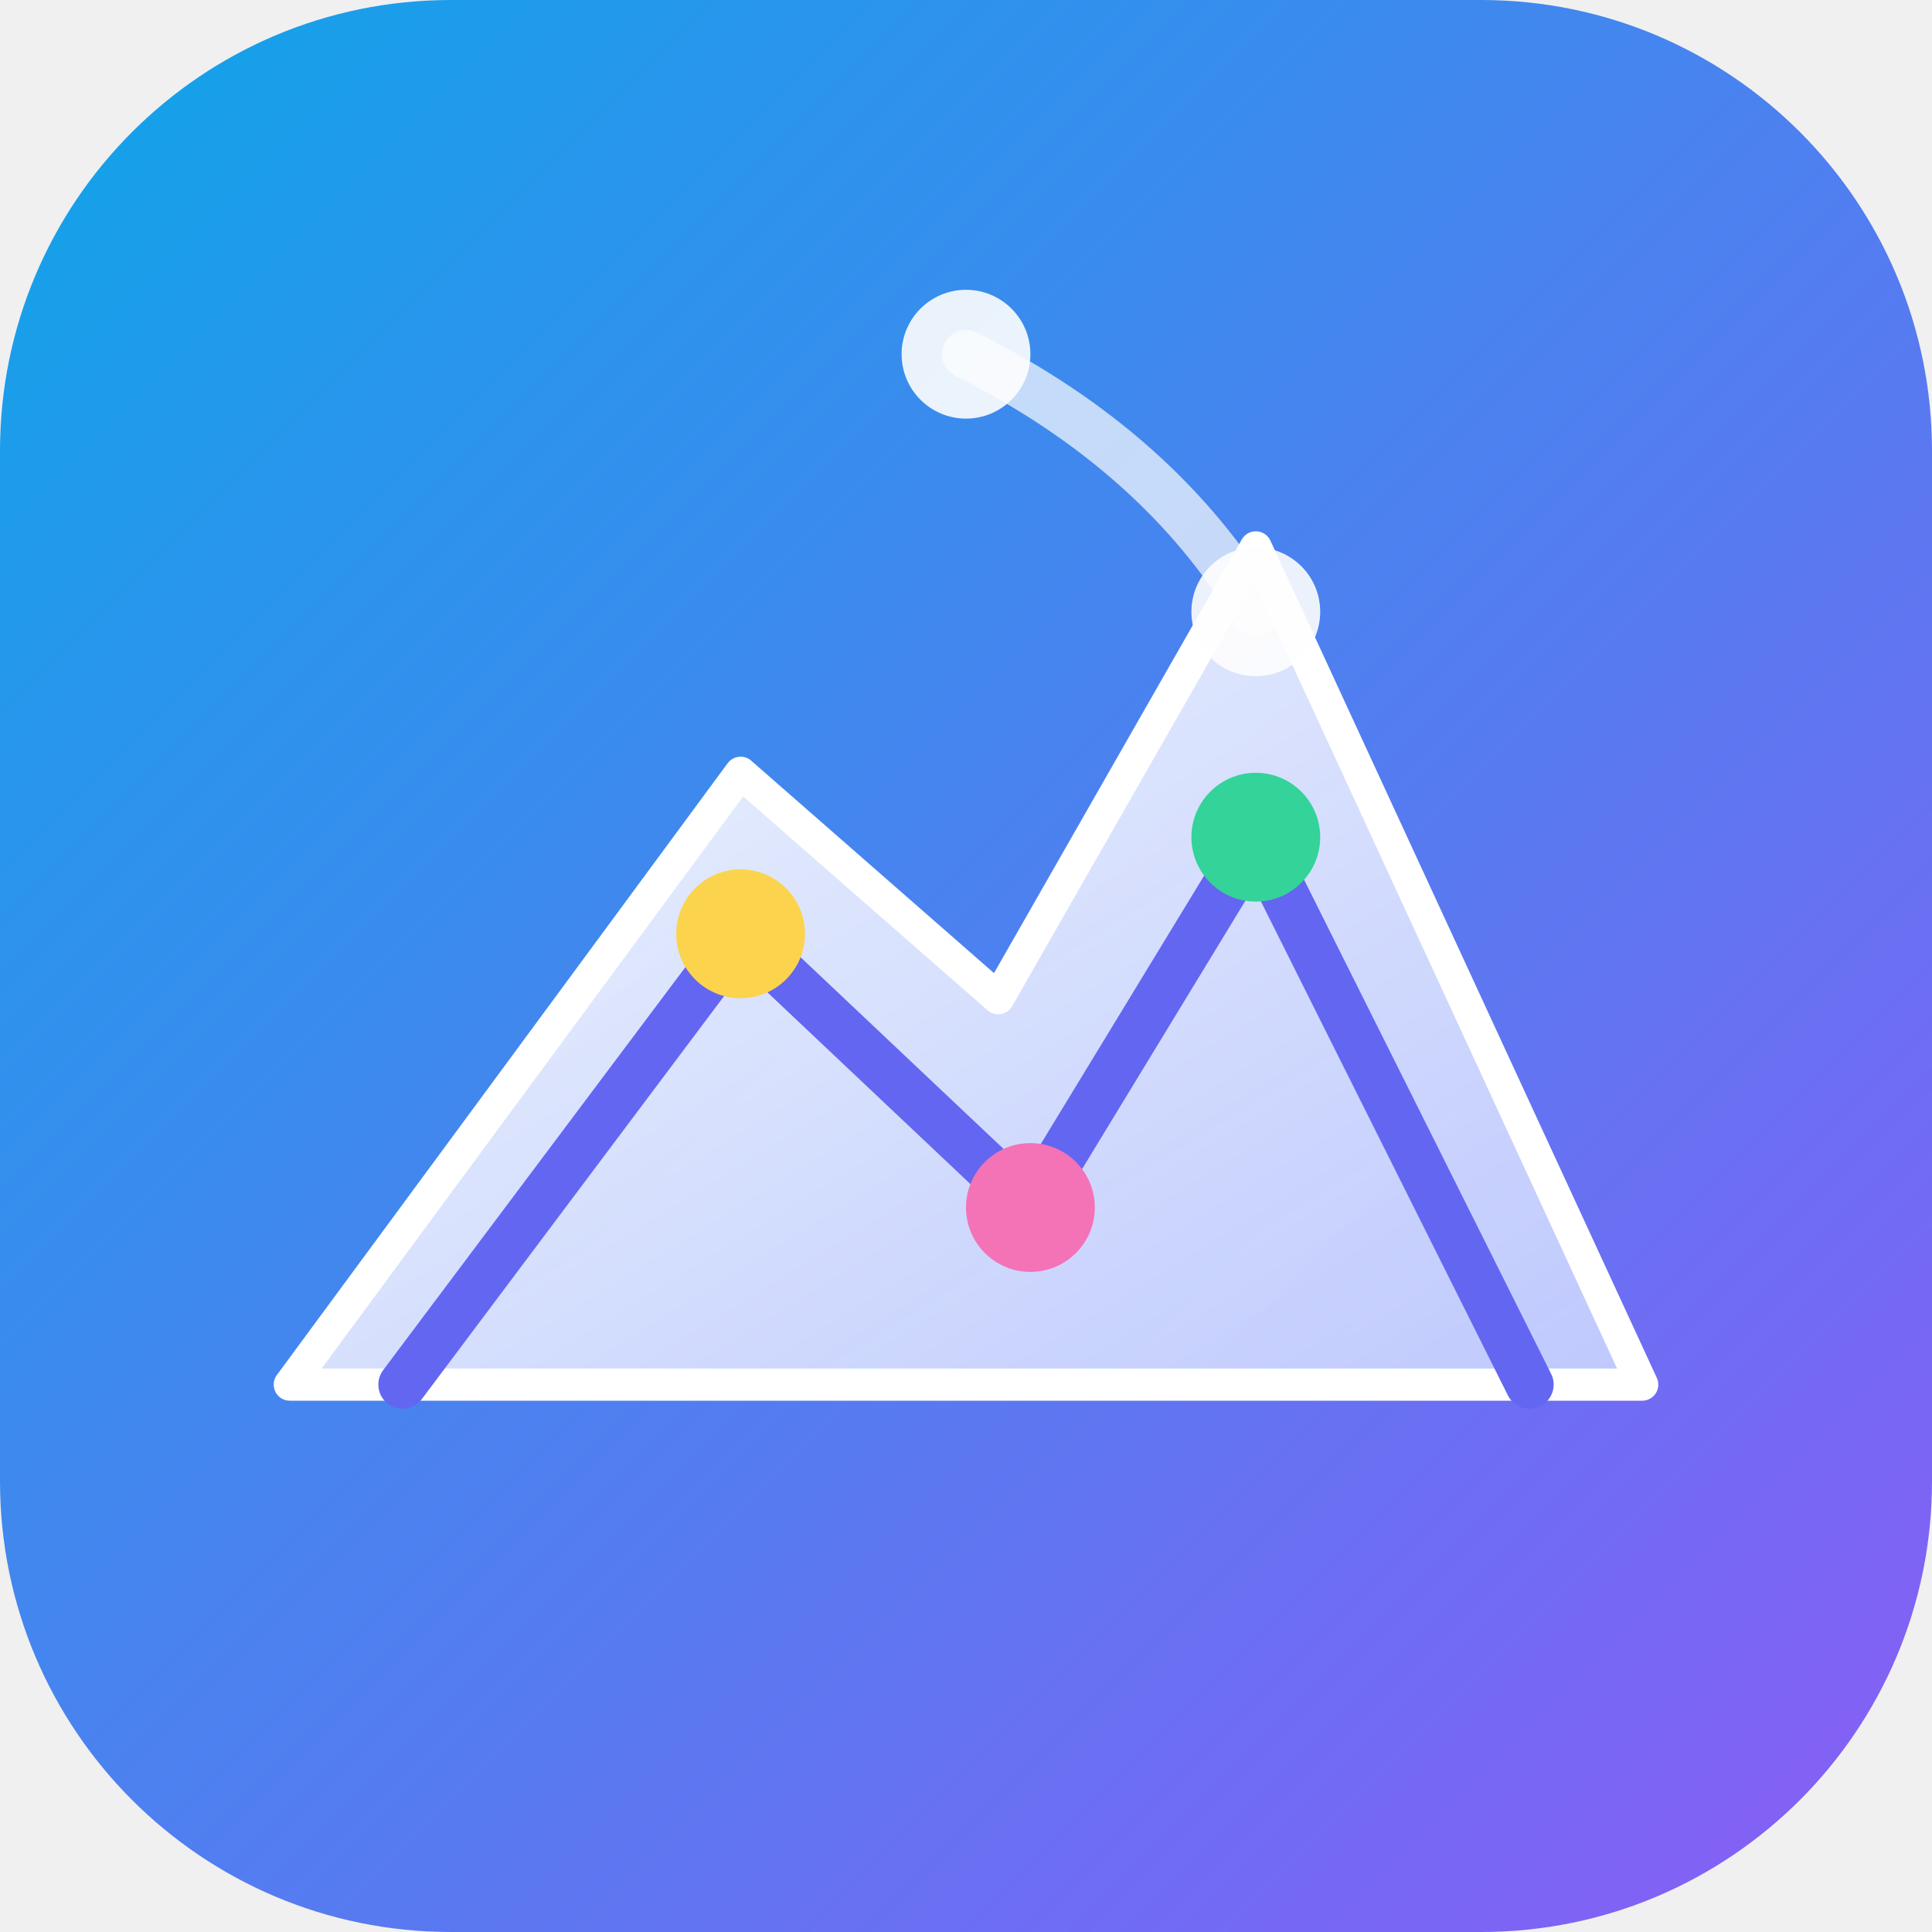
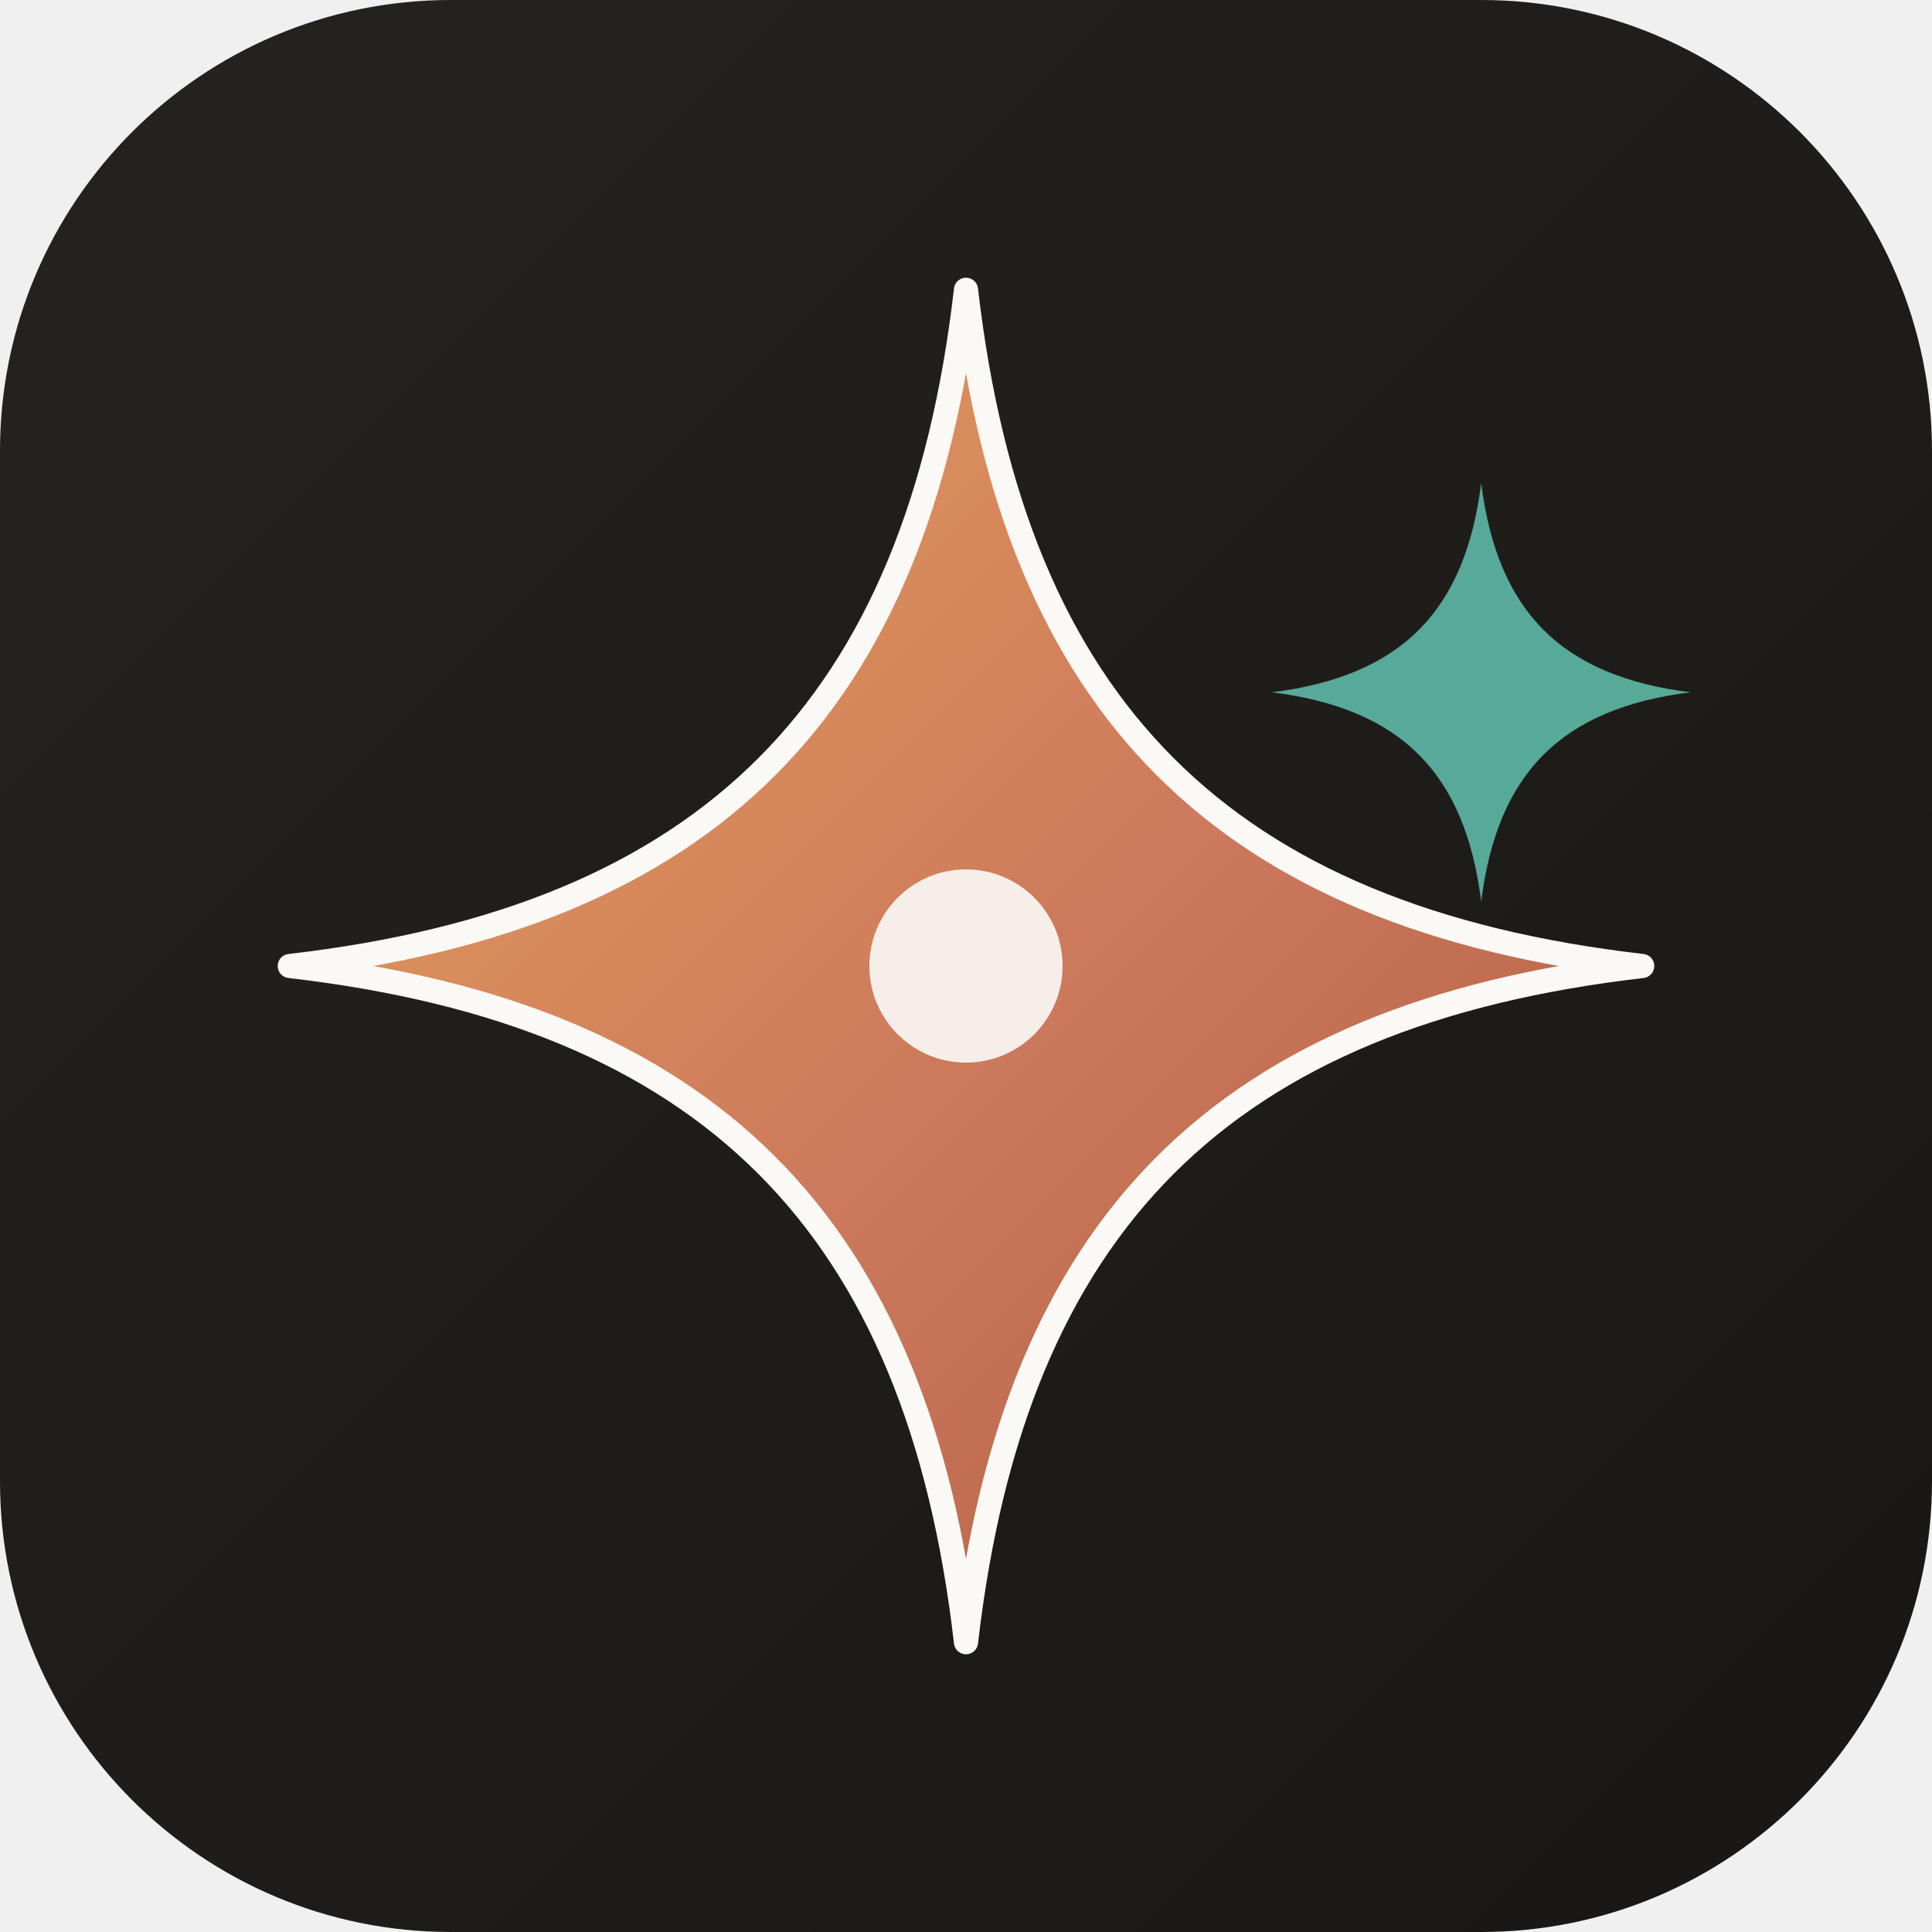
<svg xmlns="http://www.w3.org/2000/svg" width="120" height="120" viewBox="0 0 120 120">
  <defs>
-     <linearGradient id="bg" x1="0%" y1="0%" x2="100%" y2="100%">
-       <stop offset="0%" stop-color="#0ea5e9" />
-       <stop offset="100%" stop-color="#8b5cf6" />
+     <linearGradient id="siriusBg" x1="0%" y1="0%" x2="100%" y2="100%">
+       <stop offset="0%" stop-color="#252320" />
+       <stop offset="100%" stop-color="#181715" />
    </linearGradient>
-     <linearGradient id="mountain" x1="0%" y1="0%" x2="100%" y2="100%">
-       <stop offset="0%" stop-color="#fefefe" stop-opacity="0.95" />
-       <stop offset="100%" stop-color="#c7d2fe" stop-opacity="0.9" />
+     <linearGradient id="siriusStar" x1="0%" y1="0%" x2="100%" y2="100%">
+       <stop offset="0%" stop-color="#e8a55a" />
+       <stop offset="55%" stop-color="#cc785c" />
+       <stop offset="100%" stop-color="#a9583e" />
    </linearGradient>
  </defs>
-   <rect width="120" height="120" rx="28" fill="url(#bg)" />
-   <path d="M18 86 L46 48 L62 62 L78 34 L102 86 Z" fill="url(#mountain)" stroke="#fff" stroke-width="2" stroke-linejoin="round" />
-   <path d="M25 86 L46 58 L64 75 L78 52 L95 86" fill="none" stroke="#6366f1" stroke-width="3" stroke-linecap="round" stroke-linejoin="round" />
-   <circle cx="46" cy="58" r="4" fill="#fcd34d" />
-   <circle cx="64" cy="75" r="4" fill="#f472b6" />
-   <circle cx="78" cy="52" r="4" fill="#34d399" />
-   <path d="M60 22 q12 6 18 16" stroke="#fefefe" stroke-width="3" stroke-linecap="round" fill="none" opacity="0.7" />
-   <circle cx="60" cy="22" r="4" fill="#fefefe" opacity="0.9" />
-   <circle cx="78" cy="38" r="4" fill="#fefefe" opacity="0.9" />
+   <rect width="120" height="120" rx="28" fill="url(#siriusBg)" />
+   <path d="M60 18 C63 44 76 57 102 60 C76 63 63 76 60 102 C57 76 44 63 18 60 C44 57 57 44 60 18 Z" fill="url(#siriusStar)" stroke="#faf9f5" stroke-width="1.5" stroke-linejoin="round" />
+   <path d="M92 30 C93 38 97 42 105 43 C97 44 93 48 92 56 C91 48 87 44 79 43 C87 42 91 38 92 30 Z" fill="#5db8a6" opacity="0.9" />
+   <circle cx="60" cy="60" r="6" fill="#faf9f5" opacity="0.92" />
</svg>
